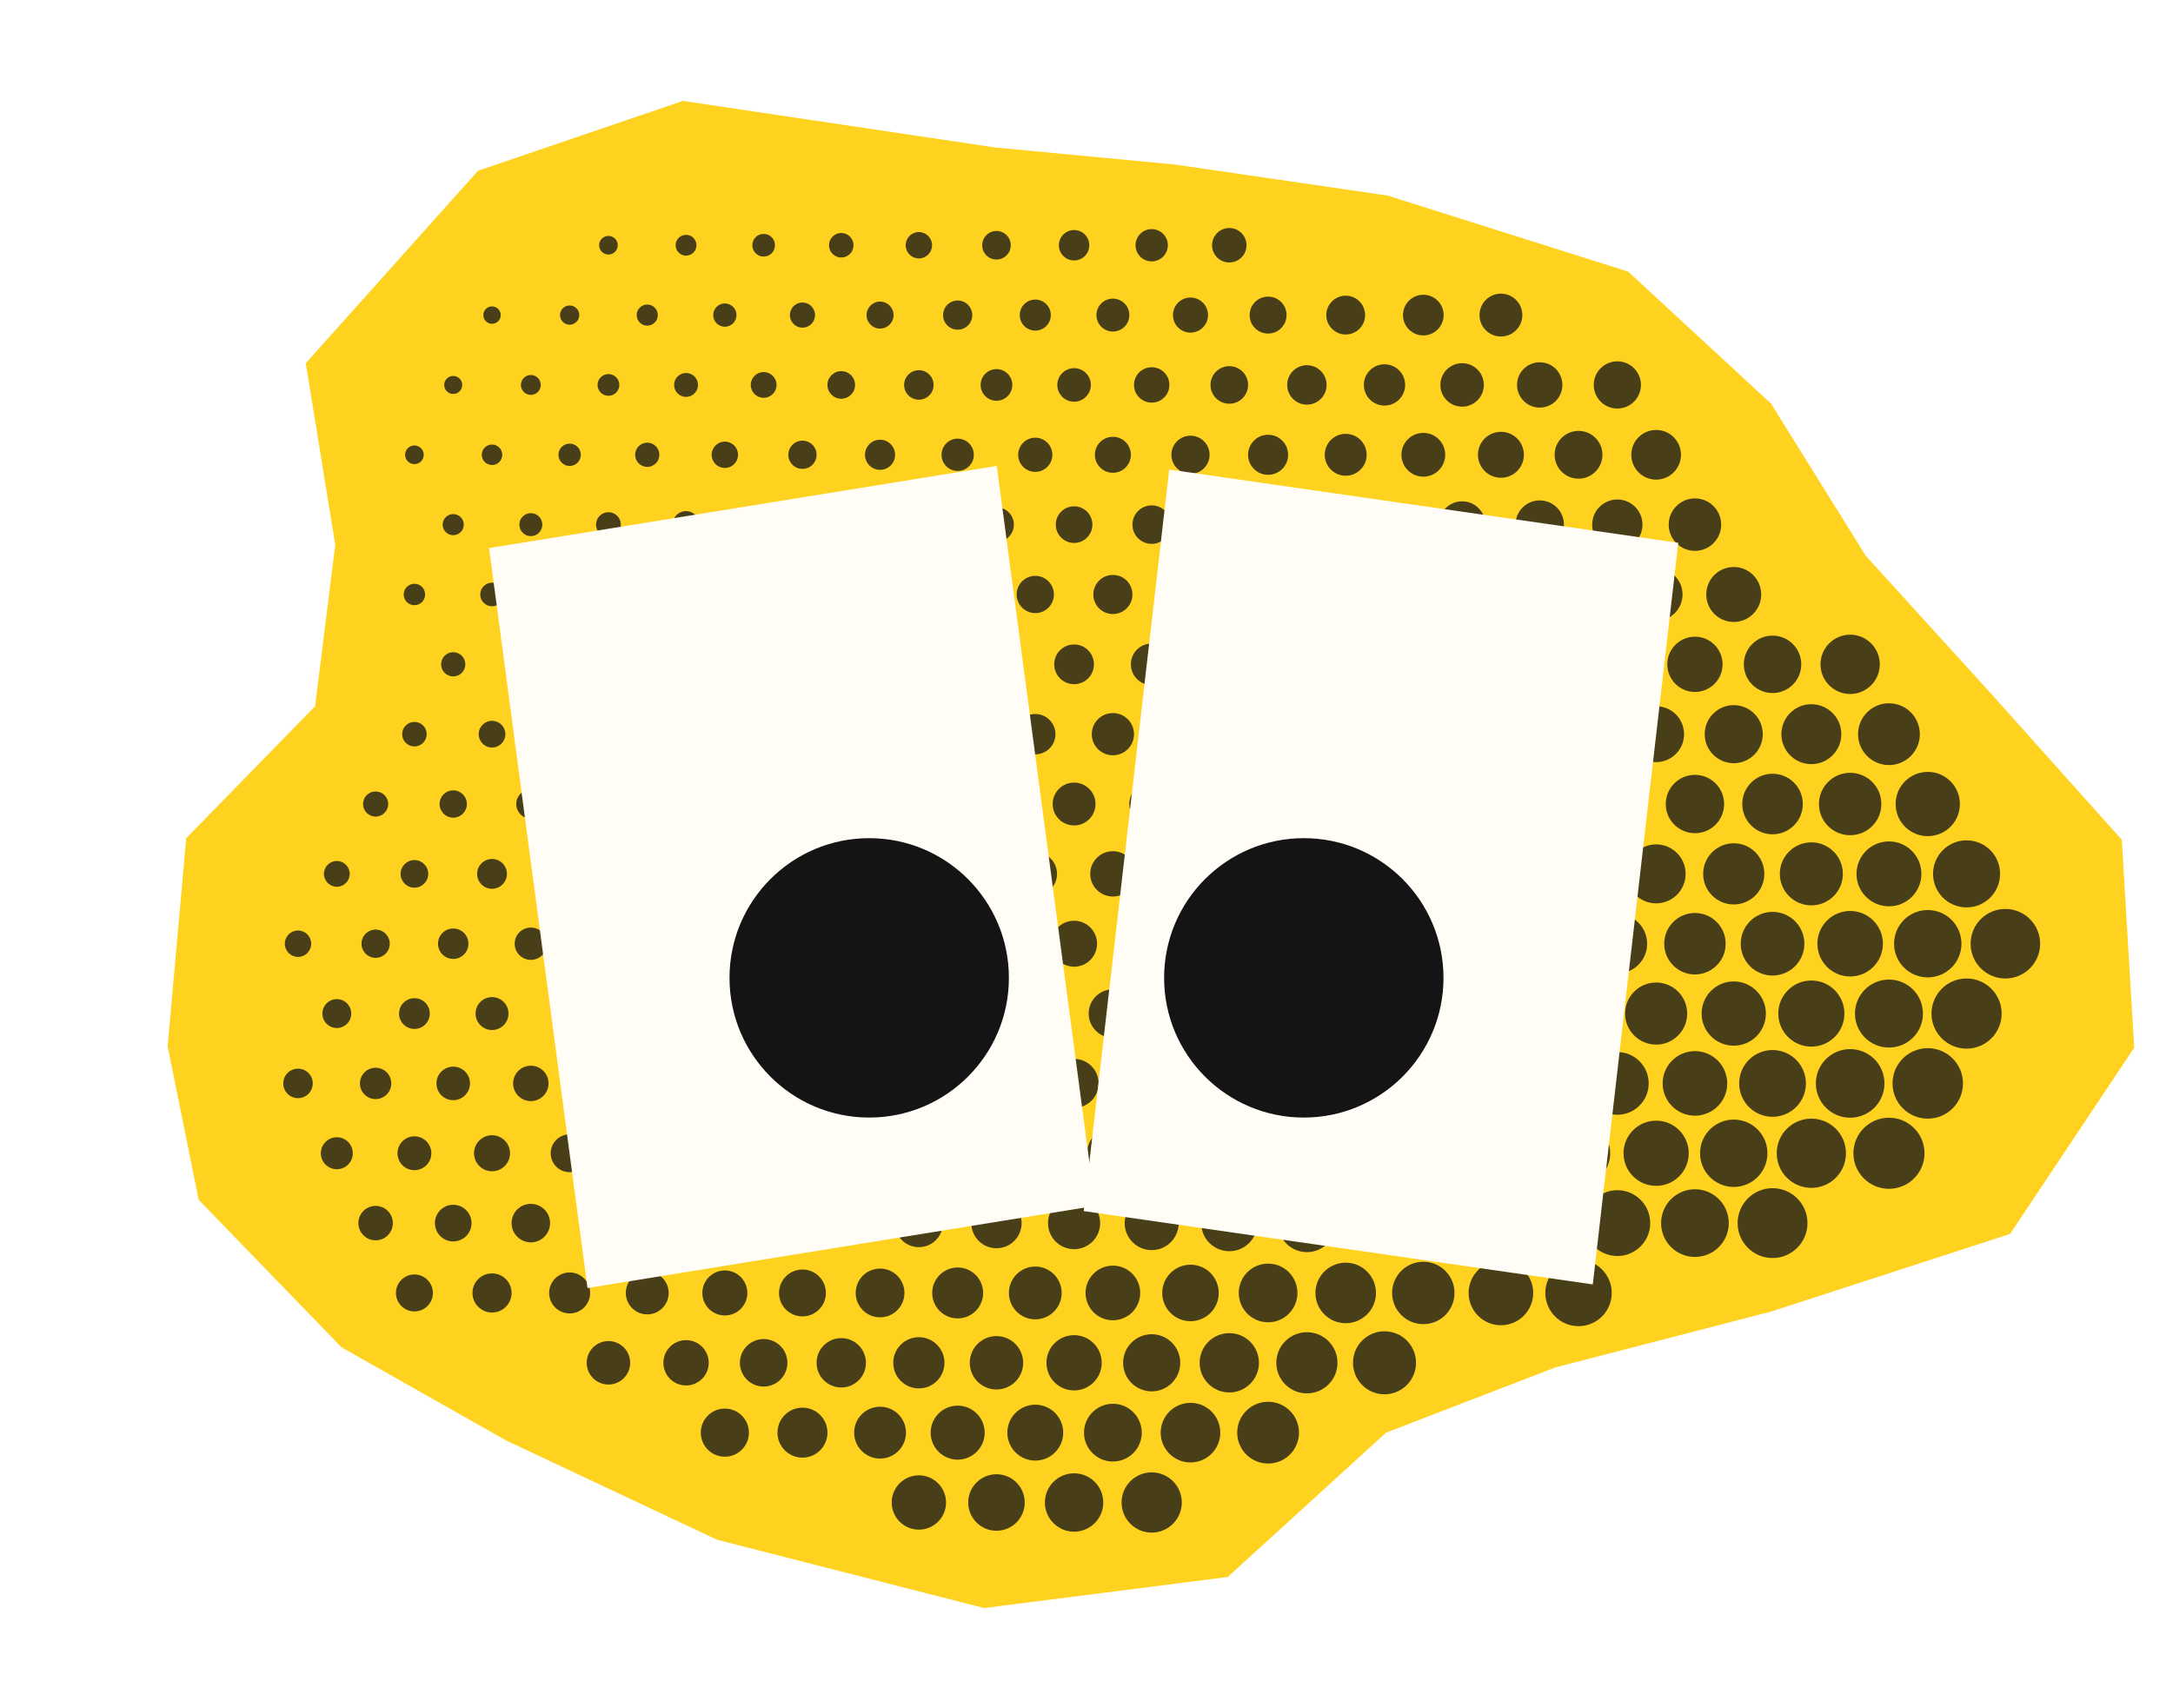
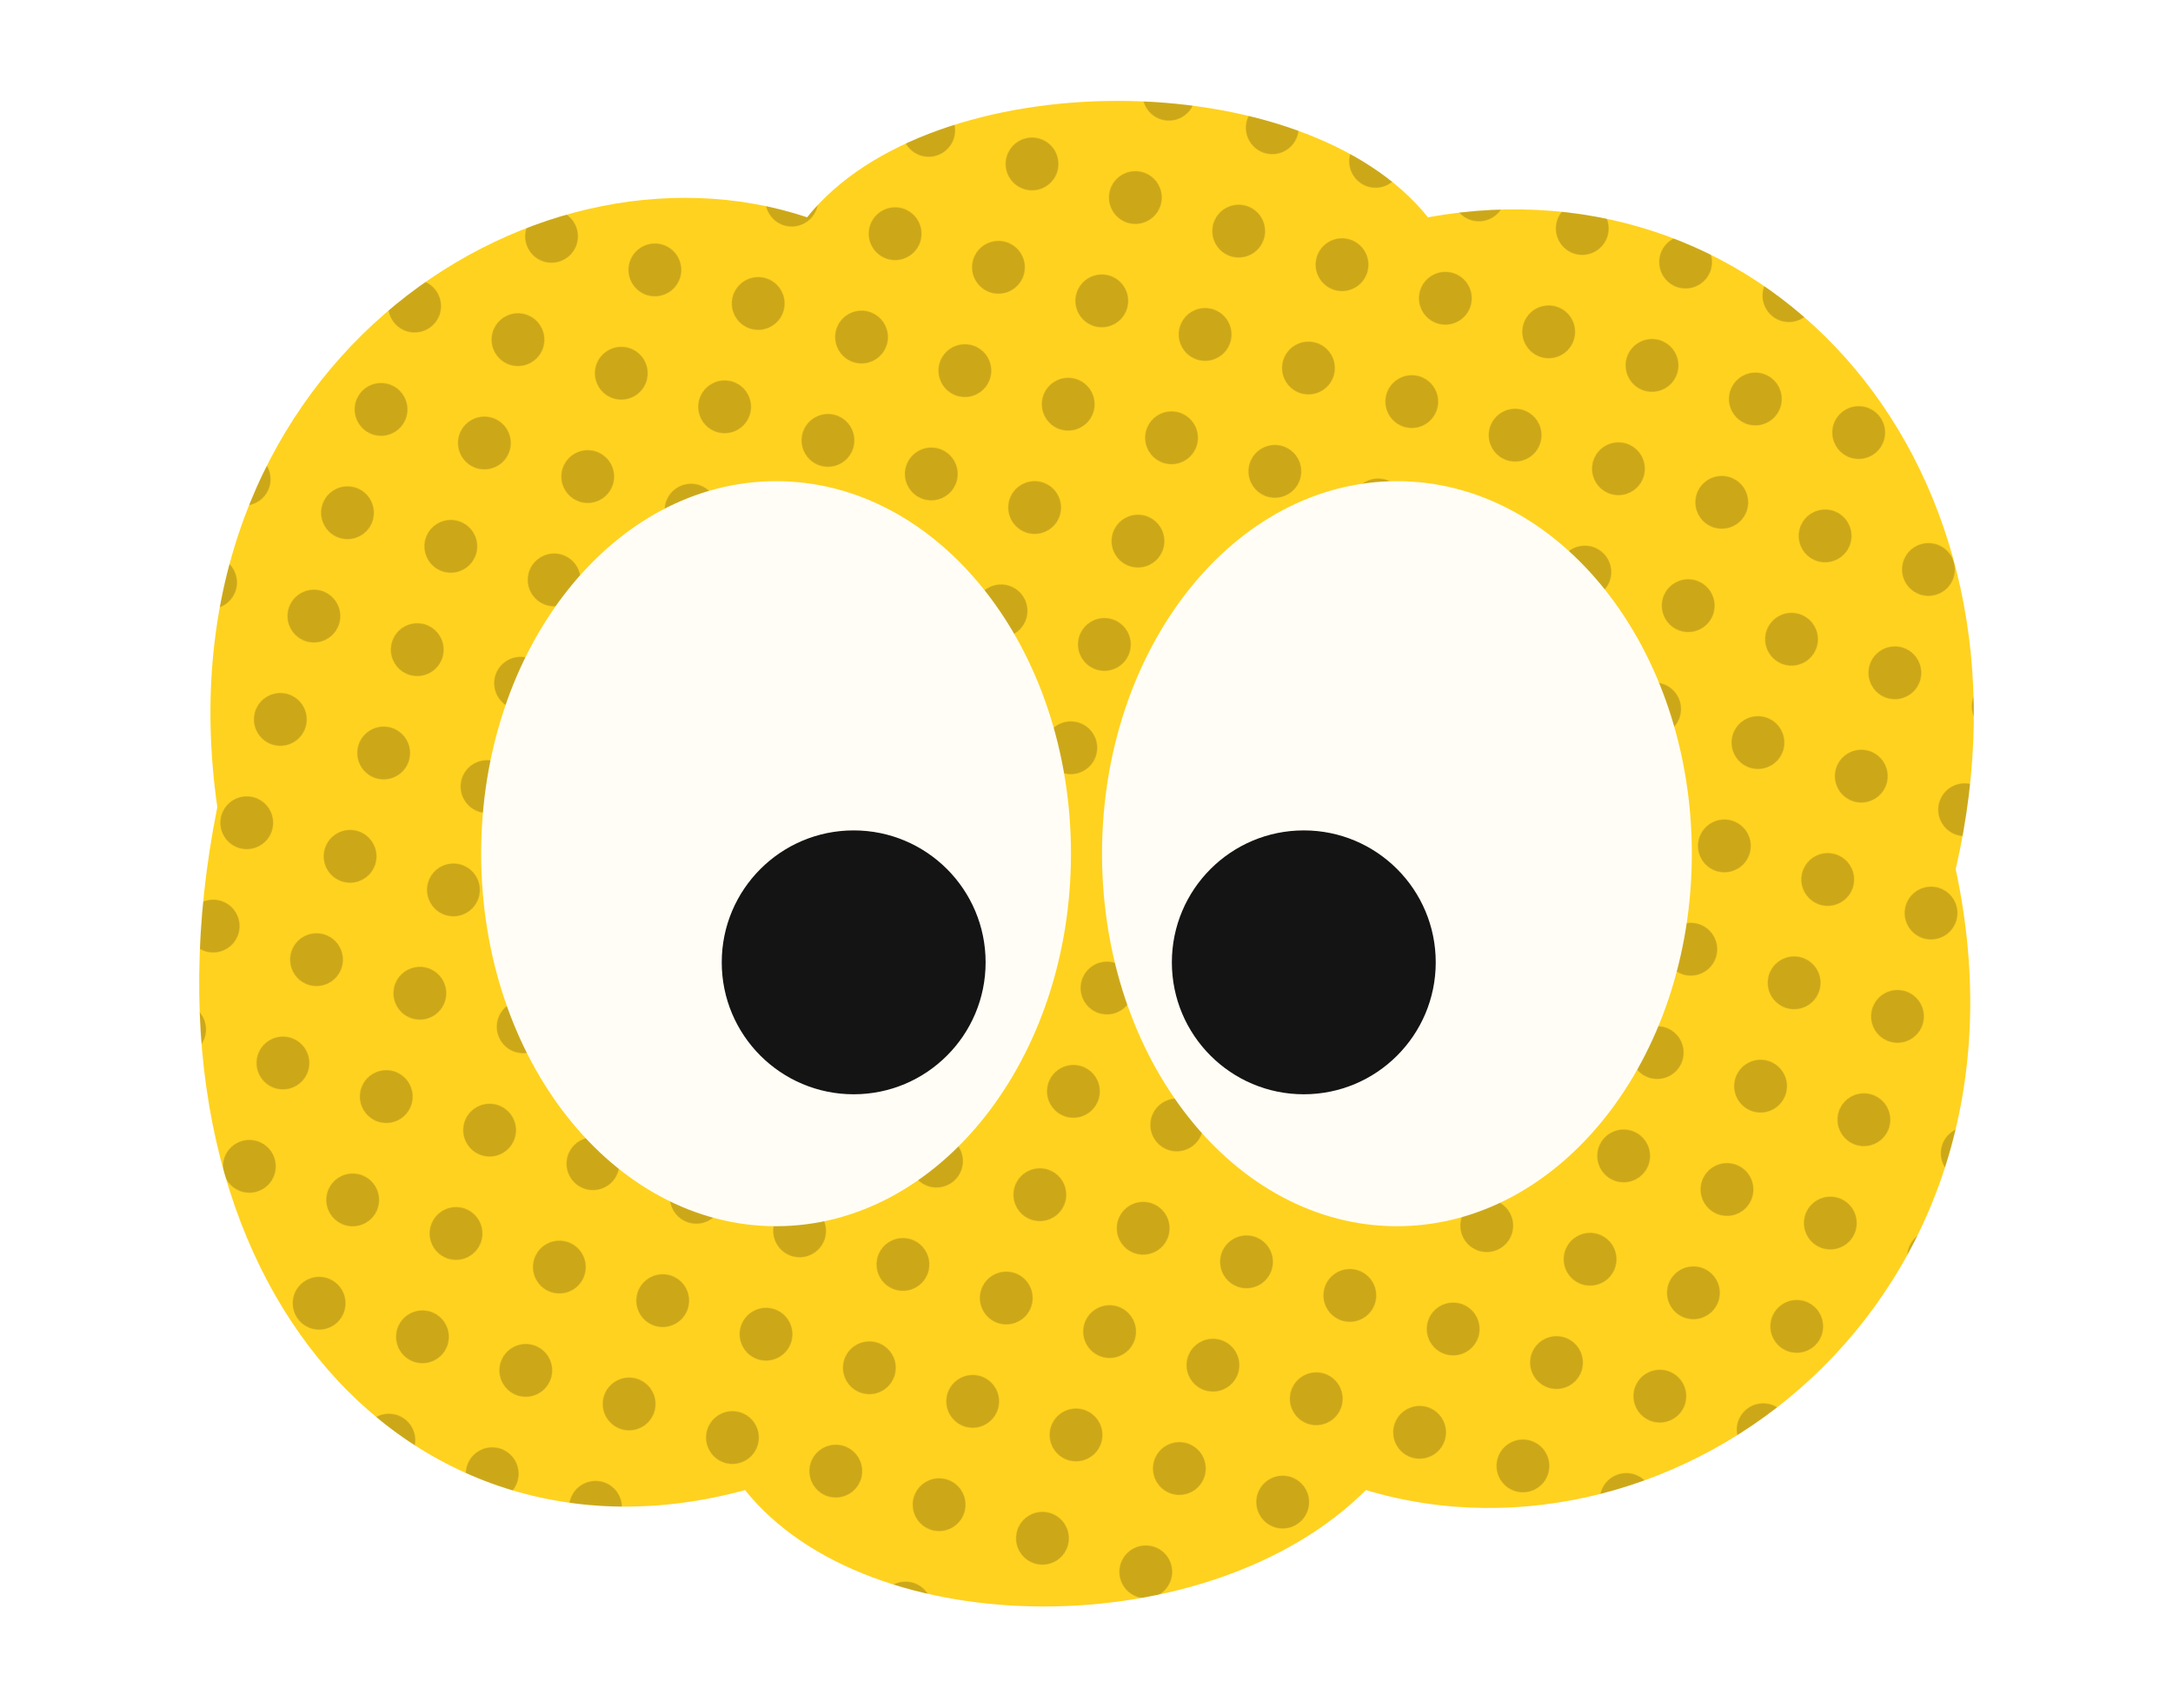
<svg xmlns="http://www.w3.org/2000/svg" viewBox="0 0 140 110">
-   <polygon points="136.7,54.1 137.5,67.5 129.5,79.5 114.1,84.5 100.2,88.1 89.3,92.3 79.1,101.6 63.4,103.6 46.2,99.2 32.6,92.8 22.0,86.8 12.8,77.3 10.8,67.4 12.0,54.0 20.3,45.5 21.6,35.1 19.7,23.4 30.8,11.0 44.0,6.5 64.1,9.5 75.7,10.6 89.4,12.6 104.9,17.5 114.1,26.0 120.2,35.8 128.2,44.6" fill="#ffd21f" />
-   <circle cx="39.2" cy="15.8" r="0.60" fill="#141414" opacity="0.78" />
-   <circle cx="44.2" cy="15.8" r="0.67" fill="#141414" opacity="0.78" />
-   <circle cx="49.2" cy="15.8" r="0.73" fill="#141414" opacity="0.78" />
-   <circle cx="54.2" cy="15.8" r="0.79" fill="#141414" opacity="0.78" />
-   <circle cx="59.2" cy="15.8" r="0.85" fill="#141414" opacity="0.78" />
-   <circle cx="64.2" cy="15.8" r="0.92" fill="#141414" opacity="0.78" />
-   <circle cx="69.2" cy="15.8" r="0.98" fill="#141414" opacity="0.78" />
-   <circle cx="74.2" cy="15.8" r="1.04" fill="#141414" opacity="0.78" />
-   <circle cx="79.2" cy="15.8" r="1.11" fill="#141414" opacity="0.78" />
-   <circle cx="31.7" cy="20.3" r="0.56" fill="#141414" opacity="0.78" />
-   <circle cx="36.7" cy="20.3" r="0.62" fill="#141414" opacity="0.78" />
-   <circle cx="41.7" cy="20.3" r="0.68" fill="#141414" opacity="0.78" />
-   <circle cx="46.7" cy="20.3" r="0.75" fill="#141414" opacity="0.78" />
-   <circle cx="51.7" cy="20.3" r="0.81" fill="#141414" opacity="0.78" />
-   <circle cx="56.7" cy="20.3" r="0.87" fill="#141414" opacity="0.78" />
-   <circle cx="61.7" cy="20.3" r="0.94" fill="#141414" opacity="0.78" />
-   <circle cx="66.7" cy="20.3" r="1.00" fill="#141414" opacity="0.78" />
-   <circle cx="71.7" cy="20.3" r="1.06" fill="#141414" opacity="0.78" />
-   <circle cx="76.7" cy="20.3" r="1.13" fill="#141414" opacity="0.78" />
-   <circle cx="81.7" cy="20.3" r="1.19" fill="#141414" opacity="0.78" />
-   <circle cx="86.7" cy="20.3" r="1.25" fill="#141414" opacity="0.78" />
-   <circle cx="91.7" cy="20.3" r="1.31" fill="#141414" opacity="0.78" />
-   <circle cx="96.7" cy="20.3" r="1.38" fill="#141414" opacity="0.78" />
-   <circle cx="29.2" cy="24.8" r="0.58" fill="#141414" opacity="0.78" />
-   <circle cx="34.2" cy="24.8" r="0.64" fill="#141414" opacity="0.78" />
-   <circle cx="39.2" cy="24.8" r="0.70" fill="#141414" opacity="0.78" />
-   <circle cx="44.2" cy="24.8" r="0.77" fill="#141414" opacity="0.78" />
-   <circle cx="49.2" cy="24.8" r="0.83" fill="#141414" opacity="0.78" />
-   <circle cx="54.2" cy="24.8" r="0.89" fill="#141414" opacity="0.78" />
-   <circle cx="59.2" cy="24.8" r="0.95" fill="#141414" opacity="0.78" />
-   <circle cx="64.2" cy="24.8" r="1.02" fill="#141414" opacity="0.78" />
-   <circle cx="69.2" cy="24.8" r="1.08" fill="#141414" opacity="0.78" />
-   <circle cx="74.2" cy="24.8" r="1.14" fill="#141414" opacity="0.78" />
-   <circle cx="79.2" cy="24.8" r="1.21" fill="#141414" opacity="0.78" />
-   <circle cx="84.2" cy="24.8" r="1.27" fill="#141414" opacity="0.78" />
-   <circle cx="89.2" cy="24.8" r="1.33" fill="#141414" opacity="0.78" />
-   <circle cx="94.2" cy="24.8" r="1.40" fill="#141414" opacity="0.78" />
-   <circle cx="99.2" cy="24.8" r="1.46" fill="#141414" opacity="0.78" />
-   <circle cx="104.2" cy="24.8" r="1.52" fill="#141414" opacity="0.78" />
-   <circle cx="26.7" cy="29.3" r="0.60" fill="#141414" opacity="0.78" />
-   <circle cx="31.7" cy="29.3" r="0.66" fill="#141414" opacity="0.78" />
-   <circle cx="36.7" cy="29.3" r="0.72" fill="#141414" opacity="0.78" />
-   <circle cx="41.7" cy="29.3" r="0.78" fill="#141414" opacity="0.78" />
-   <circle cx="46.7" cy="29.3" r="0.85" fill="#141414" opacity="0.78" />
-   <circle cx="51.7" cy="29.3" r="0.91" fill="#141414" opacity="0.78" />
-   <circle cx="56.7" cy="29.3" r="0.97" fill="#141414" opacity="0.78" />
-   <circle cx="61.7" cy="29.3" r="1.04" fill="#141414" opacity="0.78" />
-   <circle cx="66.7" cy="29.3" r="1.10" fill="#141414" opacity="0.78" />
-   <circle cx="71.7" cy="29.3" r="1.16" fill="#141414" opacity="0.78" />
-   <circle cx="76.7" cy="29.3" r="1.23" fill="#141414" opacity="0.78" />
-   <circle cx="81.7" cy="29.3" r="1.29" fill="#141414" opacity="0.78" />
-   <circle cx="86.7" cy="29.3" r="1.35" fill="#141414" opacity="0.78" />
-   <circle cx="91.7" cy="29.3" r="1.41" fill="#141414" opacity="0.78" />
-   <circle cx="96.7" cy="29.3" r="1.48" fill="#141414" opacity="0.78" />
-   <circle cx="101.7" cy="29.3" r="1.54" fill="#141414" opacity="0.78" />
-   <circle cx="106.7" cy="29.3" r="1.60" fill="#141414" opacity="0.78" />
-   <circle cx="29.2" cy="33.8" r="0.68" fill="#141414" opacity="0.78" />
-   <circle cx="34.2" cy="33.8" r="0.74" fill="#141414" opacity="0.78" />
-   <circle cx="39.2" cy="33.8" r="0.80" fill="#141414" opacity="0.78" />
-   <circle cx="44.2" cy="33.8" r="0.87" fill="#141414" opacity="0.78" />
-   <circle cx="49.2" cy="33.8" r="0.93" fill="#141414" opacity="0.78" />
-   <circle cx="54.2" cy="33.8" r="0.99" fill="#141414" opacity="0.78" />
-   <circle cx="59.2" cy="33.8" r="1.05" fill="#141414" opacity="0.78" />
-   <circle cx="64.2" cy="33.8" r="1.12" fill="#141414" opacity="0.78" />
-   <circle cx="69.2" cy="33.8" r="1.18" fill="#141414" opacity="0.78" />
-   <circle cx="74.2" cy="33.8" r="1.24" fill="#141414" opacity="0.78" />
-   <circle cx="79.2" cy="33.8" r="1.31" fill="#141414" opacity="0.78" />
-   <circle cx="84.2" cy="33.8" r="1.37" fill="#141414" opacity="0.78" />
-   <circle cx="89.2" cy="33.8" r="1.43" fill="#141414" opacity="0.78" />
-   <circle cx="94.2" cy="33.8" r="1.50" fill="#141414" opacity="0.78" />
-   <circle cx="99.2" cy="33.8" r="1.56" fill="#141414" opacity="0.78" />
-   <circle cx="104.2" cy="33.8" r="1.62" fill="#141414" opacity="0.78" />
-   <circle cx="109.2" cy="33.8" r="1.69" fill="#141414" opacity="0.78" />
-   <circle cx="26.7" cy="38.3" r="0.69" fill="#141414" opacity="0.78" />
-   <circle cx="31.7" cy="38.3" r="0.76" fill="#141414" opacity="0.78" />
-   <circle cx="36.7" cy="38.3" r="0.82" fill="#141414" opacity="0.78" />
-   <circle cx="41.7" cy="38.3" r="0.88" fill="#141414" opacity="0.78" />
-   <circle cx="46.7" cy="38.3" r="0.95" fill="#141414" opacity="0.78" />
-   <circle cx="51.7" cy="38.3" r="1.01" fill="#141414" opacity="0.78" />
-   <circle cx="56.7" cy="38.3" r="1.07" fill="#141414" opacity="0.78" />
-   <circle cx="61.7" cy="38.3" r="1.14" fill="#141414" opacity="0.78" />
-   <circle cx="66.7" cy="38.3" r="1.20" fill="#141414" opacity="0.78" />
-   <circle cx="71.7" cy="38.3" r="1.26" fill="#141414" opacity="0.78" />
-   <circle cx="76.7" cy="38.3" r="1.33" fill="#141414" opacity="0.78" />
-   <circle cx="81.7" cy="38.3" r="1.39" fill="#141414" opacity="0.78" />
-   <circle cx="86.7" cy="38.3" r="1.45" fill="#141414" opacity="0.78" />
-   <circle cx="91.7" cy="38.3" r="1.51" fill="#141414" opacity="0.78" />
-   <circle cx="96.7" cy="38.3" r="1.58" fill="#141414" opacity="0.78" />
-   <circle cx="101.7" cy="38.3" r="1.64" fill="#141414" opacity="0.78" />
-   <circle cx="106.7" cy="38.3" r="1.70" fill="#141414" opacity="0.78" />
-   <circle cx="111.7" cy="38.3" r="1.77" fill="#141414" opacity="0.78" />
-   <circle cx="29.2" cy="42.8" r="0.78" fill="#141414" opacity="0.78" />
-   <circle cx="34.2" cy="42.8" r="0.84" fill="#141414" opacity="0.78" />
-   <circle cx="39.2" cy="42.8" r="0.90" fill="#141414" opacity="0.78" />
-   <circle cx="44.2" cy="42.8" r="0.97" fill="#141414" opacity="0.78" />
-   <circle cx="49.2" cy="42.8" r="1.03" fill="#141414" opacity="0.78" />
-   <circle cx="54.2" cy="42.8" r="1.09" fill="#141414" opacity="0.78" />
-   <circle cx="59.2" cy="42.8" r="1.15" fill="#141414" opacity="0.78" />
-   <circle cx="64.2" cy="42.8" r="1.22" fill="#141414" opacity="0.78" />
-   <circle cx="69.2" cy="42.8" r="1.28" fill="#141414" opacity="0.78" />
-   <circle cx="74.2" cy="42.8" r="1.34" fill="#141414" opacity="0.78" />
-   <circle cx="79.2" cy="42.8" r="1.41" fill="#141414" opacity="0.78" />
-   <circle cx="84.2" cy="42.8" r="1.47" fill="#141414" opacity="0.78" />
-   <circle cx="89.2" cy="42.8" r="1.53" fill="#141414" opacity="0.78" />
-   <circle cx="94.2" cy="42.8" r="1.60" fill="#141414" opacity="0.78" />
-   <circle cx="99.2" cy="42.8" r="1.66" fill="#141414" opacity="0.78" />
-   <circle cx="104.2" cy="42.8" r="1.72" fill="#141414" opacity="0.78" />
-   <circle cx="109.2" cy="42.8" r="1.78" fill="#141414" opacity="0.78" />
-   <circle cx="114.2" cy="42.8" r="1.85" fill="#141414" opacity="0.78" />
-   <circle cx="119.2" cy="42.8" r="1.91" fill="#141414" opacity="0.78" />
-   <circle cx="26.7" cy="47.3" r="0.79" fill="#141414" opacity="0.78" />
-   <circle cx="31.7" cy="47.3" r="0.86" fill="#141414" opacity="0.78" />
-   <circle cx="36.7" cy="47.3" r="0.92" fill="#141414" opacity="0.78" />
-   <circle cx="41.7" cy="47.3" r="0.98" fill="#141414" opacity="0.78" />
-   <circle cx="46.7" cy="47.3" r="1.05" fill="#141414" opacity="0.78" />
-   <circle cx="51.7" cy="47.3" r="1.11" fill="#141414" opacity="0.78" />
-   <circle cx="56.7" cy="47.3" r="1.17" fill="#141414" opacity="0.78" />
-   <circle cx="61.7" cy="47.3" r="1.24" fill="#141414" opacity="0.78" />
-   <circle cx="66.7" cy="47.3" r="1.30" fill="#141414" opacity="0.78" />
-   <circle cx="71.7" cy="47.3" r="1.36" fill="#141414" opacity="0.78" />
-   <circle cx="76.7" cy="47.3" r="1.43" fill="#141414" opacity="0.78" />
-   <circle cx="81.7" cy="47.3" r="1.49" fill="#141414" opacity="0.78" />
-   <circle cx="86.7" cy="47.3" r="1.55" fill="#141414" opacity="0.78" />
-   <circle cx="91.7" cy="47.3" r="1.61" fill="#141414" opacity="0.78" />
-   <circle cx="96.7" cy="47.3" r="1.68" fill="#141414" opacity="0.78" />
-   <circle cx="101.7" cy="47.3" r="1.74" fill="#141414" opacity="0.78" />
-   <circle cx="106.7" cy="47.3" r="1.80" fill="#141414" opacity="0.78" />
-   <circle cx="111.7" cy="47.3" r="1.87" fill="#141414" opacity="0.78" />
-   <circle cx="116.7" cy="47.3" r="1.93" fill="#141414" opacity="0.78" />
-   <circle cx="121.7" cy="47.3" r="1.99" fill="#141414" opacity="0.78" />
-   <circle cx="24.2" cy="51.8" r="0.81" fill="#141414" opacity="0.78" />
-   <circle cx="29.2" cy="51.8" r="0.88" fill="#141414" opacity="0.78" />
-   <circle cx="34.2" cy="51.8" r="0.94" fill="#141414" opacity="0.78" />
-   <circle cx="39.2" cy="51.8" r="1.00" fill="#141414" opacity="0.78" />
-   <circle cx="44.2" cy="51.8" r="1.07" fill="#141414" opacity="0.78" />
-   <circle cx="49.2" cy="51.8" r="1.13" fill="#141414" opacity="0.78" />
-   <circle cx="54.2" cy="51.8" r="1.19" fill="#141414" opacity="0.78" />
-   <circle cx="59.2" cy="51.8" r="1.25" fill="#141414" opacity="0.78" />
-   <circle cx="64.2" cy="51.8" r="1.32" fill="#141414" opacity="0.78" />
-   <circle cx="69.2" cy="51.8" r="1.38" fill="#141414" opacity="0.78" />
-   <circle cx="74.2" cy="51.8" r="1.44" fill="#141414" opacity="0.78" />
-   <circle cx="79.2" cy="51.8" r="1.51" fill="#141414" opacity="0.78" />
-   <circle cx="84.2" cy="51.8" r="1.57" fill="#141414" opacity="0.78" />
-   <circle cx="89.2" cy="51.8" r="1.63" fill="#141414" opacity="0.78" />
-   <circle cx="94.2" cy="51.8" r="1.70" fill="#141414" opacity="0.78" />
-   <circle cx="99.2" cy="51.8" r="1.76" fill="#141414" opacity="0.78" />
-   <circle cx="104.2" cy="51.8" r="1.82" fill="#141414" opacity="0.78" />
-   <circle cx="109.2" cy="51.8" r="1.88" fill="#141414" opacity="0.78" />
-   <circle cx="114.2" cy="51.8" r="1.95" fill="#141414" opacity="0.78" />
-   <circle cx="119.2" cy="51.8" r="2.01" fill="#141414" opacity="0.78" />
-   <circle cx="124.2" cy="51.8" r="2.07" fill="#141414" opacity="0.78" />
-   <circle cx="21.7" cy="56.3" r="0.83" fill="#141414" opacity="0.78" />
-   <circle cx="26.7" cy="56.3" r="0.89" fill="#141414" opacity="0.78" />
-   <circle cx="31.7" cy="56.3" r="0.96" fill="#141414" opacity="0.78" />
-   <circle cx="36.7" cy="56.3" r="1.02" fill="#141414" opacity="0.78" />
-   <circle cx="41.7" cy="56.3" r="1.08" fill="#141414" opacity="0.78" />
-   <circle cx="46.7" cy="56.3" r="1.15" fill="#141414" opacity="0.78" />
-   <circle cx="51.7" cy="56.3" r="1.21" fill="#141414" opacity="0.78" />
-   <circle cx="56.7" cy="56.3" r="1.27" fill="#141414" opacity="0.78" />
-   <circle cx="61.7" cy="56.3" r="1.34" fill="#141414" opacity="0.78" />
-   <circle cx="66.7" cy="56.3" r="1.40" fill="#141414" opacity="0.78" />
-   <circle cx="71.7" cy="56.3" r="1.46" fill="#141414" opacity="0.78" />
-   <circle cx="76.7" cy="56.3" r="1.52" fill="#141414" opacity="0.78" />
-   <circle cx="81.7" cy="56.3" r="1.59" fill="#141414" opacity="0.78" />
-   <circle cx="86.7" cy="56.3" r="1.65" fill="#141414" opacity="0.78" />
-   <circle cx="91.7" cy="56.3" r="1.71" fill="#141414" opacity="0.78" />
-   <circle cx="96.7" cy="56.3" r="1.78" fill="#141414" opacity="0.78" />
-   <circle cx="101.7" cy="56.3" r="1.84" fill="#141414" opacity="0.78" />
-   <circle cx="106.7" cy="56.3" r="1.90" fill="#141414" opacity="0.78" />
-   <circle cx="111.7" cy="56.3" r="1.97" fill="#141414" opacity="0.78" />
-   <circle cx="116.7" cy="56.3" r="2.03" fill="#141414" opacity="0.78" />
-   <circle cx="121.7" cy="56.3" r="2.09" fill="#141414" opacity="0.78" />
-   <circle cx="126.7" cy="56.3" r="2.16" fill="#141414" opacity="0.78" />
-   <circle cx="19.2" cy="60.8" r="0.85" fill="#141414" opacity="0.78" />
-   <circle cx="24.2" cy="60.8" r="0.91" fill="#141414" opacity="0.78" />
-   <circle cx="29.2" cy="60.8" r="0.98" fill="#141414" opacity="0.78" />
-   <circle cx="34.2" cy="60.8" r="1.04" fill="#141414" opacity="0.78" />
-   <circle cx="39.2" cy="60.8" r="1.10" fill="#141414" opacity="0.78" />
-   <circle cx="44.2" cy="60.8" r="1.17" fill="#141414" opacity="0.78" />
-   <circle cx="49.2" cy="60.8" r="1.23" fill="#141414" opacity="0.78" />
-   <circle cx="54.2" cy="60.8" r="1.29" fill="#141414" opacity="0.78" />
-   <circle cx="59.2" cy="60.8" r="1.35" fill="#141414" opacity="0.78" />
-   <circle cx="64.2" cy="60.8" r="1.42" fill="#141414" opacity="0.78" />
-   <circle cx="69.2" cy="60.8" r="1.48" fill="#141414" opacity="0.78" />
-   <circle cx="74.2" cy="60.8" r="1.54" fill="#141414" opacity="0.78" />
-   <circle cx="79.2" cy="60.8" r="1.61" fill="#141414" opacity="0.78" />
-   <circle cx="84.2" cy="60.8" r="1.67" fill="#141414" opacity="0.78" />
-   <circle cx="89.2" cy="60.8" r="1.73" fill="#141414" opacity="0.78" />
-   <circle cx="94.2" cy="60.8" r="1.80" fill="#141414" opacity="0.78" />
-   <circle cx="99.2" cy="60.8" r="1.86" fill="#141414" opacity="0.78" />
-   <circle cx="104.2" cy="60.8" r="1.92" fill="#141414" opacity="0.78" />
-   <circle cx="109.2" cy="60.8" r="1.98" fill="#141414" opacity="0.78" />
-   <circle cx="114.2" cy="60.8" r="2.05" fill="#141414" opacity="0.78" />
-   <circle cx="119.2" cy="60.8" r="2.11" fill="#141414" opacity="0.78" />
-   <circle cx="124.2" cy="60.8" r="2.17" fill="#141414" opacity="0.78" />
-   <circle cx="129.2" cy="60.8" r="2.24" fill="#141414" opacity="0.78" />
-   <circle cx="21.7" cy="65.3" r="0.93" fill="#141414" opacity="0.78" />
-   <circle cx="26.7" cy="65.3" r="0.99" fill="#141414" opacity="0.78" />
-   <circle cx="31.7" cy="65.3" r="1.06" fill="#141414" opacity="0.78" />
-   <circle cx="36.7" cy="65.3" r="1.12" fill="#141414" opacity="0.78" />
-   <circle cx="41.7" cy="65.3" r="1.18" fill="#141414" opacity="0.78" />
-   <circle cx="46.7" cy="65.3" r="1.25" fill="#141414" opacity="0.78" />
-   <circle cx="51.7" cy="65.3" r="1.31" fill="#141414" opacity="0.78" />
-   <circle cx="56.7" cy="65.3" r="1.37" fill="#141414" opacity="0.78" />
-   <circle cx="61.7" cy="65.3" r="1.44" fill="#141414" opacity="0.78" />
-   <circle cx="66.7" cy="65.3" r="1.50" fill="#141414" opacity="0.78" />
-   <circle cx="71.7" cy="65.3" r="1.56" fill="#141414" opacity="0.78" />
-   <circle cx="76.7" cy="65.3" r="1.62" fill="#141414" opacity="0.78" />
-   <circle cx="81.7" cy="65.3" r="1.69" fill="#141414" opacity="0.78" />
-   <circle cx="86.7" cy="65.3" r="1.75" fill="#141414" opacity="0.78" />
-   <circle cx="91.7" cy="65.3" r="1.81" fill="#141414" opacity="0.78" />
-   <circle cx="96.7" cy="65.3" r="1.88" fill="#141414" opacity="0.78" />
-   <circle cx="101.7" cy="65.3" r="1.94" fill="#141414" opacity="0.78" />
-   <circle cx="106.7" cy="65.3" r="2.00" fill="#141414" opacity="0.78" />
-   <circle cx="111.7" cy="65.3" r="2.07" fill="#141414" opacity="0.78" />
-   <circle cx="116.7" cy="65.3" r="2.13" fill="#141414" opacity="0.78" />
-   <circle cx="121.7" cy="65.3" r="2.19" fill="#141414" opacity="0.78" />
-   <circle cx="126.7" cy="65.3" r="2.26" fill="#141414" opacity="0.78" />
-   <circle cx="19.2" cy="69.8" r="0.95" fill="#141414" opacity="0.78" />
-   <circle cx="24.2" cy="69.8" r="1.01" fill="#141414" opacity="0.78" />
-   <circle cx="29.2" cy="69.8" r="1.08" fill="#141414" opacity="0.78" />
-   <circle cx="34.2" cy="69.8" r="1.14" fill="#141414" opacity="0.78" />
-   <circle cx="39.2" cy="69.8" r="1.20" fill="#141414" opacity="0.78" />
-   <circle cx="44.2" cy="69.8" r="1.26" fill="#141414" opacity="0.78" />
-   <circle cx="49.2" cy="69.8" r="1.33" fill="#141414" opacity="0.78" />
-   <circle cx="54.2" cy="69.8" r="1.39" fill="#141414" opacity="0.78" />
-   <circle cx="59.2" cy="69.8" r="1.45" fill="#141414" opacity="0.78" />
-   <circle cx="64.2" cy="69.8" r="1.52" fill="#141414" opacity="0.78" />
-   <circle cx="69.2" cy="69.8" r="1.58" fill="#141414" opacity="0.78" />
-   <circle cx="74.2" cy="69.8" r="1.64" fill="#141414" opacity="0.78" />
-   <circle cx="79.2" cy="69.8" r="1.71" fill="#141414" opacity="0.78" />
-   <circle cx="84.2" cy="69.8" r="1.77" fill="#141414" opacity="0.78" />
-   <circle cx="89.2" cy="69.8" r="1.83" fill="#141414" opacity="0.78" />
-   <circle cx="94.2" cy="69.8" r="1.90" fill="#141414" opacity="0.78" />
-   <circle cx="99.2" cy="69.8" r="1.96" fill="#141414" opacity="0.78" />
-   <circle cx="104.2" cy="69.8" r="2.02" fill="#141414" opacity="0.78" />
-   <circle cx="109.2" cy="69.8" r="2.08" fill="#141414" opacity="0.78" />
-   <circle cx="114.2" cy="69.8" r="2.15" fill="#141414" opacity="0.78" />
-   <circle cx="119.2" cy="69.8" r="2.21" fill="#141414" opacity="0.78" />
-   <circle cx="124.2" cy="69.8" r="2.27" fill="#141414" opacity="0.78" />
-   <circle cx="21.7" cy="74.3" r="1.03" fill="#141414" opacity="0.78" />
-   <circle cx="26.7" cy="74.3" r="1.09" fill="#141414" opacity="0.78" />
-   <circle cx="31.7" cy="74.3" r="1.16" fill="#141414" opacity="0.78" />
-   <circle cx="36.7" cy="74.3" r="1.22" fill="#141414" opacity="0.78" />
-   <circle cx="41.7" cy="74.3" r="1.28" fill="#141414" opacity="0.78" />
-   <circle cx="46.7" cy="74.3" r="1.35" fill="#141414" opacity="0.78" />
-   <circle cx="51.7" cy="74.3" r="1.41" fill="#141414" opacity="0.78" />
-   <circle cx="56.7" cy="74.3" r="1.47" fill="#141414" opacity="0.78" />
-   <circle cx="61.7" cy="74.3" r="1.54" fill="#141414" opacity="0.78" />
-   <circle cx="66.7" cy="74.3" r="1.60" fill="#141414" opacity="0.78" />
-   <circle cx="71.7" cy="74.3" r="1.66" fill="#141414" opacity="0.78" />
-   <circle cx="76.7" cy="74.3" r="1.72" fill="#141414" opacity="0.78" />
-   <circle cx="81.7" cy="74.3" r="1.79" fill="#141414" opacity="0.78" />
-   <circle cx="86.7" cy="74.3" r="1.85" fill="#141414" opacity="0.78" />
-   <circle cx="91.7" cy="74.3" r="1.91" fill="#141414" opacity="0.78" />
-   <circle cx="96.7" cy="74.3" r="1.98" fill="#141414" opacity="0.78" />
-   <circle cx="101.7" cy="74.3" r="2.04" fill="#141414" opacity="0.78" />
-   <circle cx="106.7" cy="74.3" r="2.10" fill="#141414" opacity="0.78" />
-   <circle cx="111.7" cy="74.3" r="2.17" fill="#141414" opacity="0.78" />
-   <circle cx="116.7" cy="74.3" r="2.23" fill="#141414" opacity="0.78" />
-   <circle cx="121.7" cy="74.3" r="2.29" fill="#141414" opacity="0.78" />
-   <circle cx="24.2" cy="78.8" r="1.11" fill="#141414" opacity="0.78" />
-   <circle cx="29.2" cy="78.8" r="1.18" fill="#141414" opacity="0.78" />
-   <circle cx="34.2" cy="78.8" r="1.24" fill="#141414" opacity="0.78" />
-   <circle cx="39.2" cy="78.8" r="1.30" fill="#141414" opacity="0.78" />
-   <circle cx="44.2" cy="78.8" r="1.36" fill="#141414" opacity="0.78" />
-   <circle cx="49.2" cy="78.8" r="1.43" fill="#141414" opacity="0.78" />
-   <circle cx="54.2" cy="78.8" r="1.49" fill="#141414" opacity="0.78" />
-   <circle cx="59.2" cy="78.8" r="1.55" fill="#141414" opacity="0.78" />
-   <circle cx="64.2" cy="78.8" r="1.62" fill="#141414" opacity="0.78" />
-   <circle cx="69.2" cy="78.8" r="1.68" fill="#141414" opacity="0.78" />
-   <circle cx="74.2" cy="78.8" r="1.74" fill="#141414" opacity="0.78" />
-   <circle cx="79.2" cy="78.8" r="1.81" fill="#141414" opacity="0.78" />
-   <circle cx="84.2" cy="78.8" r="1.87" fill="#141414" opacity="0.78" />
-   <circle cx="89.2" cy="78.8" r="1.93" fill="#141414" opacity="0.78" />
-   <circle cx="94.2" cy="78.8" r="2.00" fill="#141414" opacity="0.78" />
-   <circle cx="99.2" cy="78.8" r="2.06" fill="#141414" opacity="0.78" />
-   <circle cx="104.2" cy="78.8" r="2.12" fill="#141414" opacity="0.78" />
-   <circle cx="109.2" cy="78.8" r="2.18" fill="#141414" opacity="0.78" />
-   <circle cx="114.2" cy="78.8" r="2.25" fill="#141414" opacity="0.78" />
-   <circle cx="26.7" cy="83.3" r="1.19" fill="#141414" opacity="0.78" />
-   <circle cx="31.7" cy="83.3" r="1.26" fill="#141414" opacity="0.78" />
-   <circle cx="36.7" cy="83.3" r="1.32" fill="#141414" opacity="0.78" />
-   <circle cx="41.7" cy="83.3" r="1.38" fill="#141414" opacity="0.78" />
-   <circle cx="46.7" cy="83.3" r="1.45" fill="#141414" opacity="0.78" />
-   <circle cx="51.7" cy="83.3" r="1.51" fill="#141414" opacity="0.78" />
-   <circle cx="56.7" cy="83.3" r="1.57" fill="#141414" opacity="0.78" />
-   <circle cx="61.7" cy="83.3" r="1.64" fill="#141414" opacity="0.78" />
-   <circle cx="66.7" cy="83.3" r="1.70" fill="#141414" opacity="0.78" />
-   <circle cx="71.7" cy="83.3" r="1.76" fill="#141414" opacity="0.78" />
-   <circle cx="76.7" cy="83.3" r="1.82" fill="#141414" opacity="0.78" />
-   <circle cx="81.7" cy="83.3" r="1.89" fill="#141414" opacity="0.78" />
-   <circle cx="86.7" cy="83.3" r="1.95" fill="#141414" opacity="0.78" />
-   <circle cx="91.7" cy="83.3" r="2.01" fill="#141414" opacity="0.78" />
-   <circle cx="96.7" cy="83.3" r="2.08" fill="#141414" opacity="0.78" />
-   <circle cx="101.7" cy="83.3" r="2.14" fill="#141414" opacity="0.78" />
-   <circle cx="39.2" cy="87.8" r="1.40" fill="#141414" opacity="0.78" />
-   <circle cx="44.2" cy="87.8" r="1.46" fill="#141414" opacity="0.78" />
-   <circle cx="49.2" cy="87.8" r="1.53" fill="#141414" opacity="0.78" />
-   <circle cx="54.2" cy="87.8" r="1.59" fill="#141414" opacity="0.78" />
-   <circle cx="59.2" cy="87.8" r="1.65" fill="#141414" opacity="0.78" />
-   <circle cx="64.2" cy="87.8" r="1.72" fill="#141414" opacity="0.78" />
-   <circle cx="69.2" cy="87.8" r="1.78" fill="#141414" opacity="0.78" />
-   <circle cx="74.2" cy="87.8" r="1.84" fill="#141414" opacity="0.78" />
-   <circle cx="79.2" cy="87.8" r="1.91" fill="#141414" opacity="0.78" />
-   <circle cx="84.2" cy="87.8" r="1.97" fill="#141414" opacity="0.78" />
-   <circle cx="89.2" cy="87.8" r="2.03" fill="#141414" opacity="0.78" />
-   <circle cx="46.7" cy="92.3" r="1.55" fill="#141414" opacity="0.78" />
-   <circle cx="51.7" cy="92.3" r="1.61" fill="#141414" opacity="0.78" />
-   <circle cx="56.7" cy="92.3" r="1.67" fill="#141414" opacity="0.78" />
-   <circle cx="61.7" cy="92.3" r="1.74" fill="#141414" opacity="0.78" />
-   <circle cx="66.7" cy="92.3" r="1.80" fill="#141414" opacity="0.78" />
-   <circle cx="71.7" cy="92.3" r="1.86" fill="#141414" opacity="0.78" />
-   <circle cx="76.7" cy="92.3" r="1.92" fill="#141414" opacity="0.78" />
-   <circle cx="81.7" cy="92.3" r="1.99" fill="#141414" opacity="0.78" />
-   <circle cx="59.2" cy="96.8" r="1.75" fill="#141414" opacity="0.78" />
-   <circle cx="64.2" cy="96.8" r="1.82" fill="#141414" opacity="0.78" />
-   <circle cx="69.2" cy="96.8" r="1.88" fill="#141414" opacity="0.78" />
-   <circle cx="74.2" cy="96.8" r="1.94" fill="#141414" opacity="0.78" />
-   <polygon points="33,34 66,31 69,79 36,82" fill="#fffdf5" transform="rotate(-4 51 56)" />
-   <polygon points="74,31 107,34 104,82 71,79" fill="#fffdf5" transform="rotate(3 89 56)" />
-   <circle cx="56" cy="63" r="9" fill="#141414" />
-   <circle cx="84" cy="63" r="9" fill="#141414" />
+   <defs>
+     <pattern id="ht2" width="7" height="7" patternUnits="userSpaceOnUse" patternTransform="rotate(18)">
+       <circle cx="3.5" cy="3.5" r="1.7" fill="rgba(0,0,0,0.20)" />
+     </pattern>
+   </defs>
+   <path d="M14 52 C10 24 34 8 52 14 C60 4 84 4 92 14 C114 10 132 30 126 56 C132 84 108 102 88 96 C78 106 56 106 48 96 C26 102 8 82 14 52 Z" fill="#ffd21f" />
+   <path d="M14 52 C10 24 34 8 52 14 C60 4 84 4 92 14 C114 10 132 30 126 56 C132 84 108 102 88 96 C78 106 56 106 48 96 C26 102 8 82 14 52 Z" fill="url(#ht2)" />
+   <ellipse cx="50" cy="55" rx="19" ry="24" fill="#fffdf5" />
+   <ellipse cx="90" cy="55" rx="19" ry="24" fill="#fffdf5" />
+   <circle cx="55" cy="62" r="8.5" fill="#141414" />
+   <circle cx="84" cy="62" r="8.5" fill="#141414" />
</svg>
